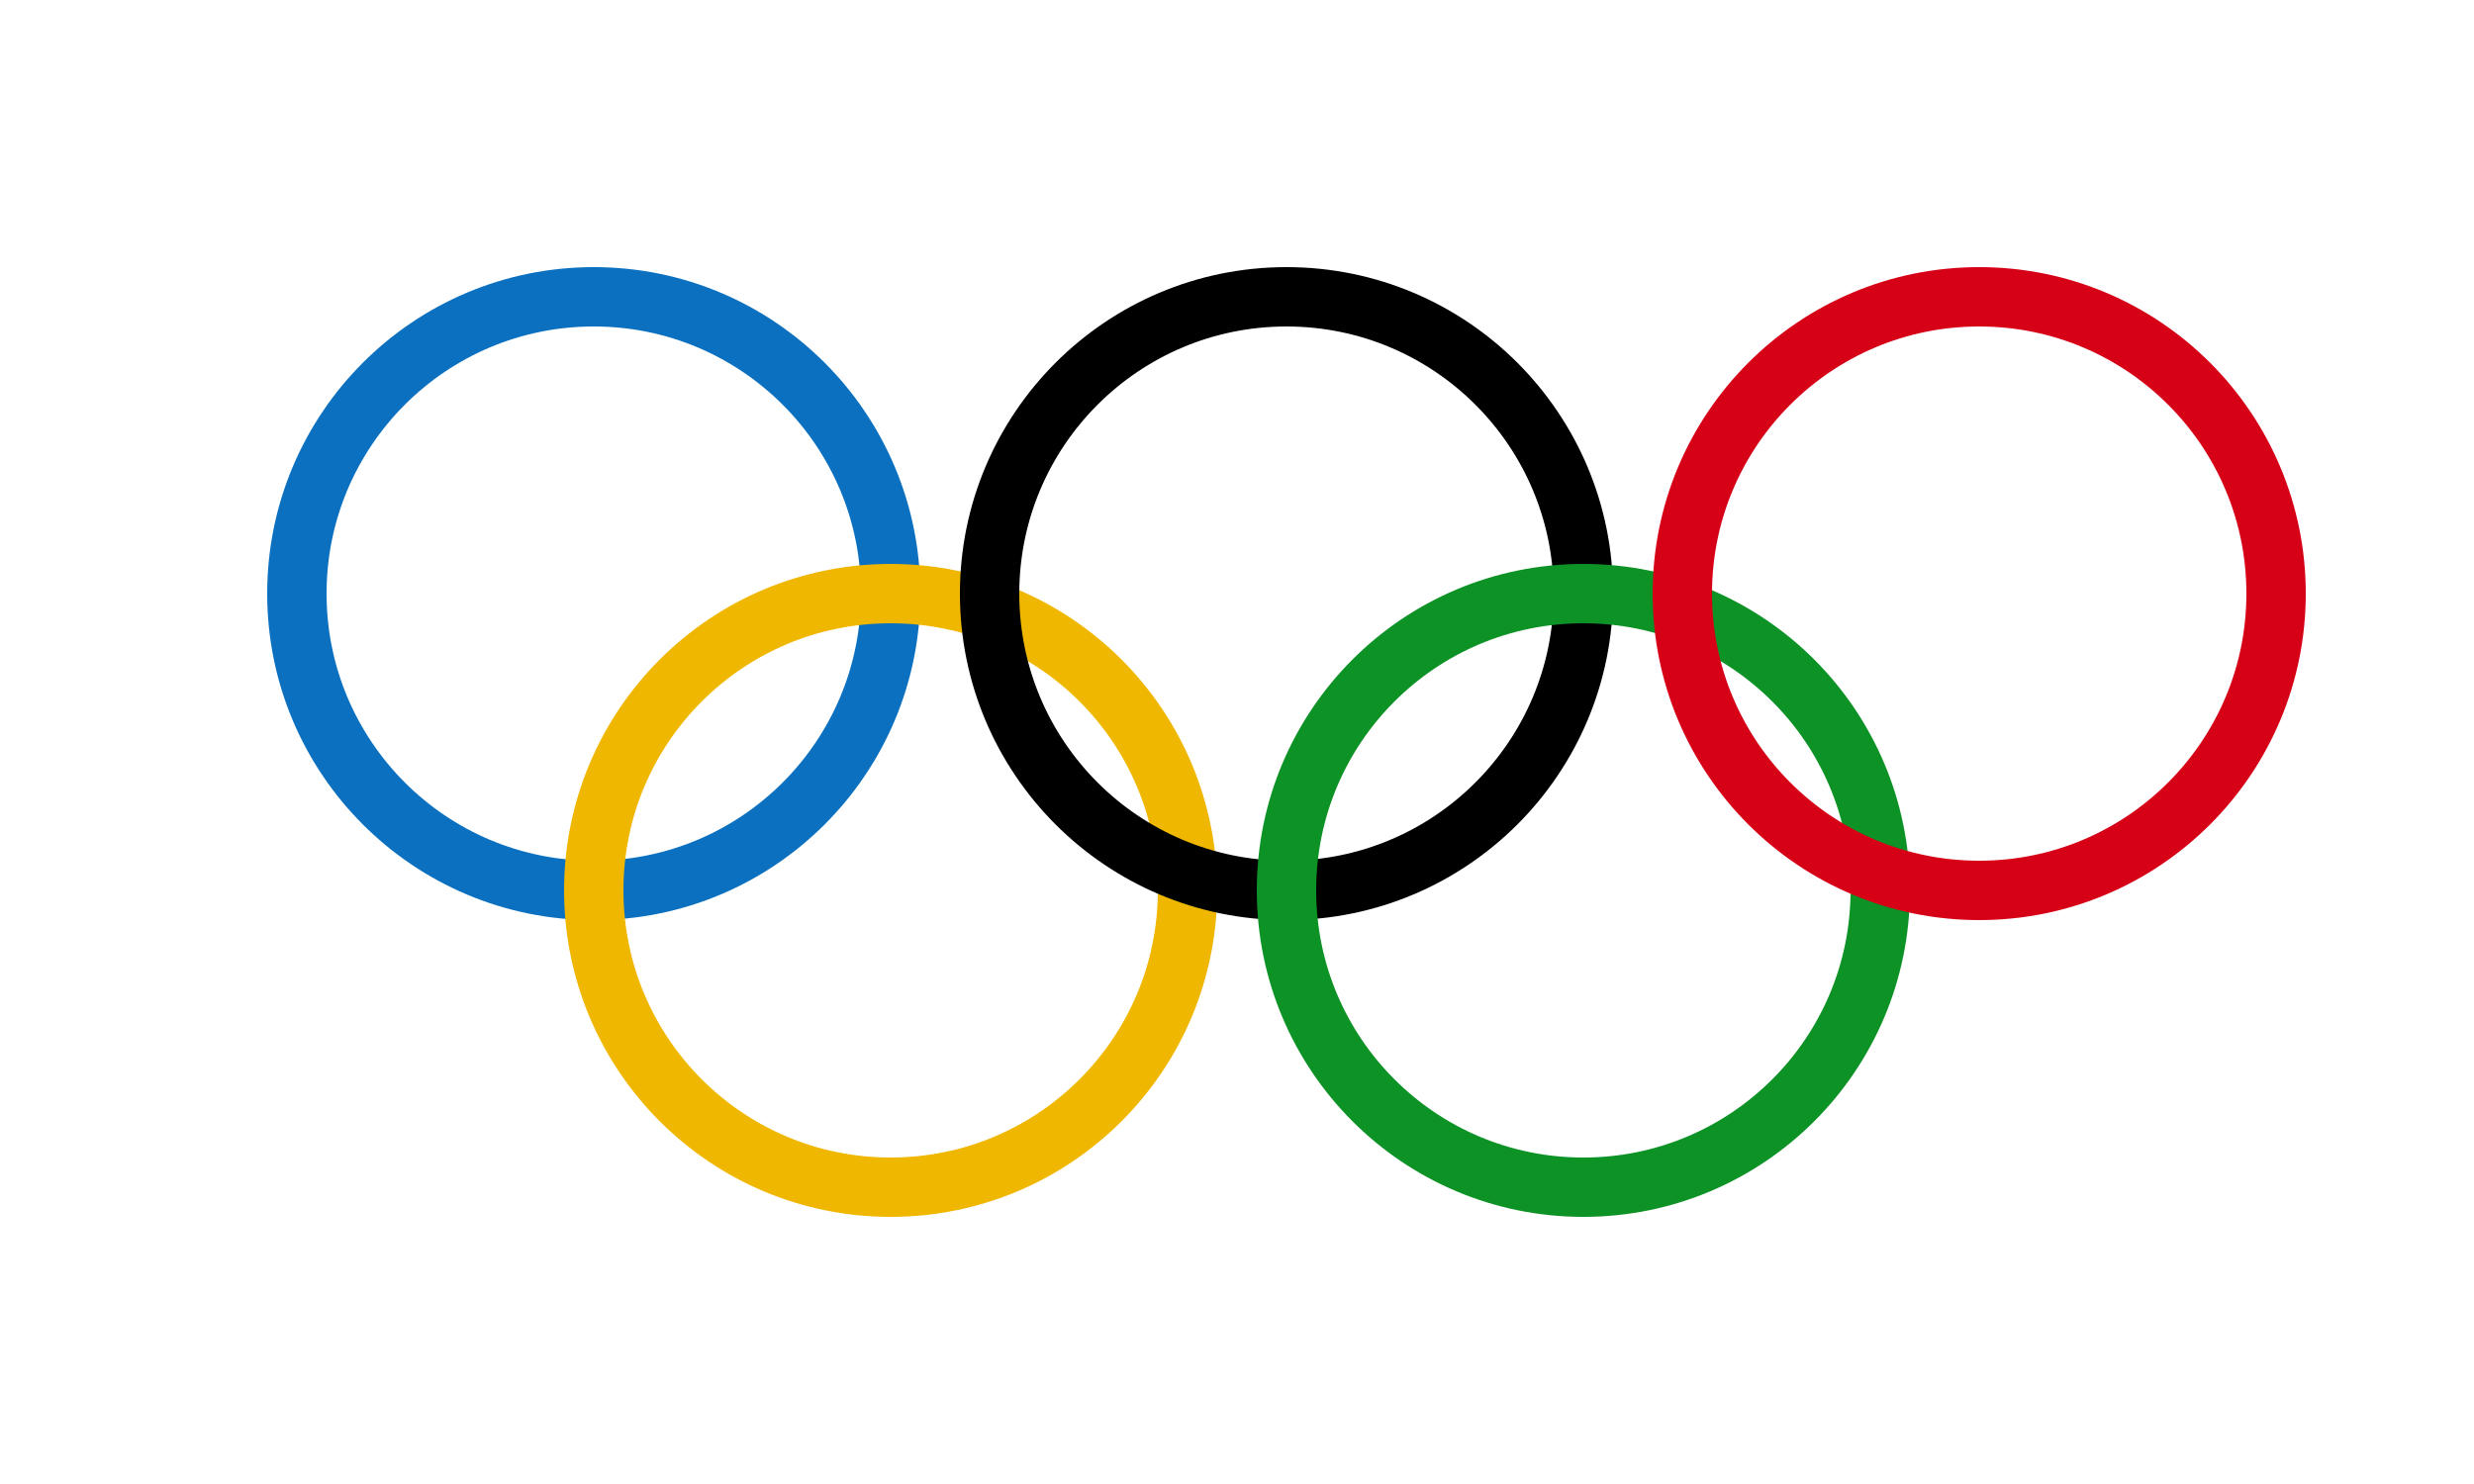
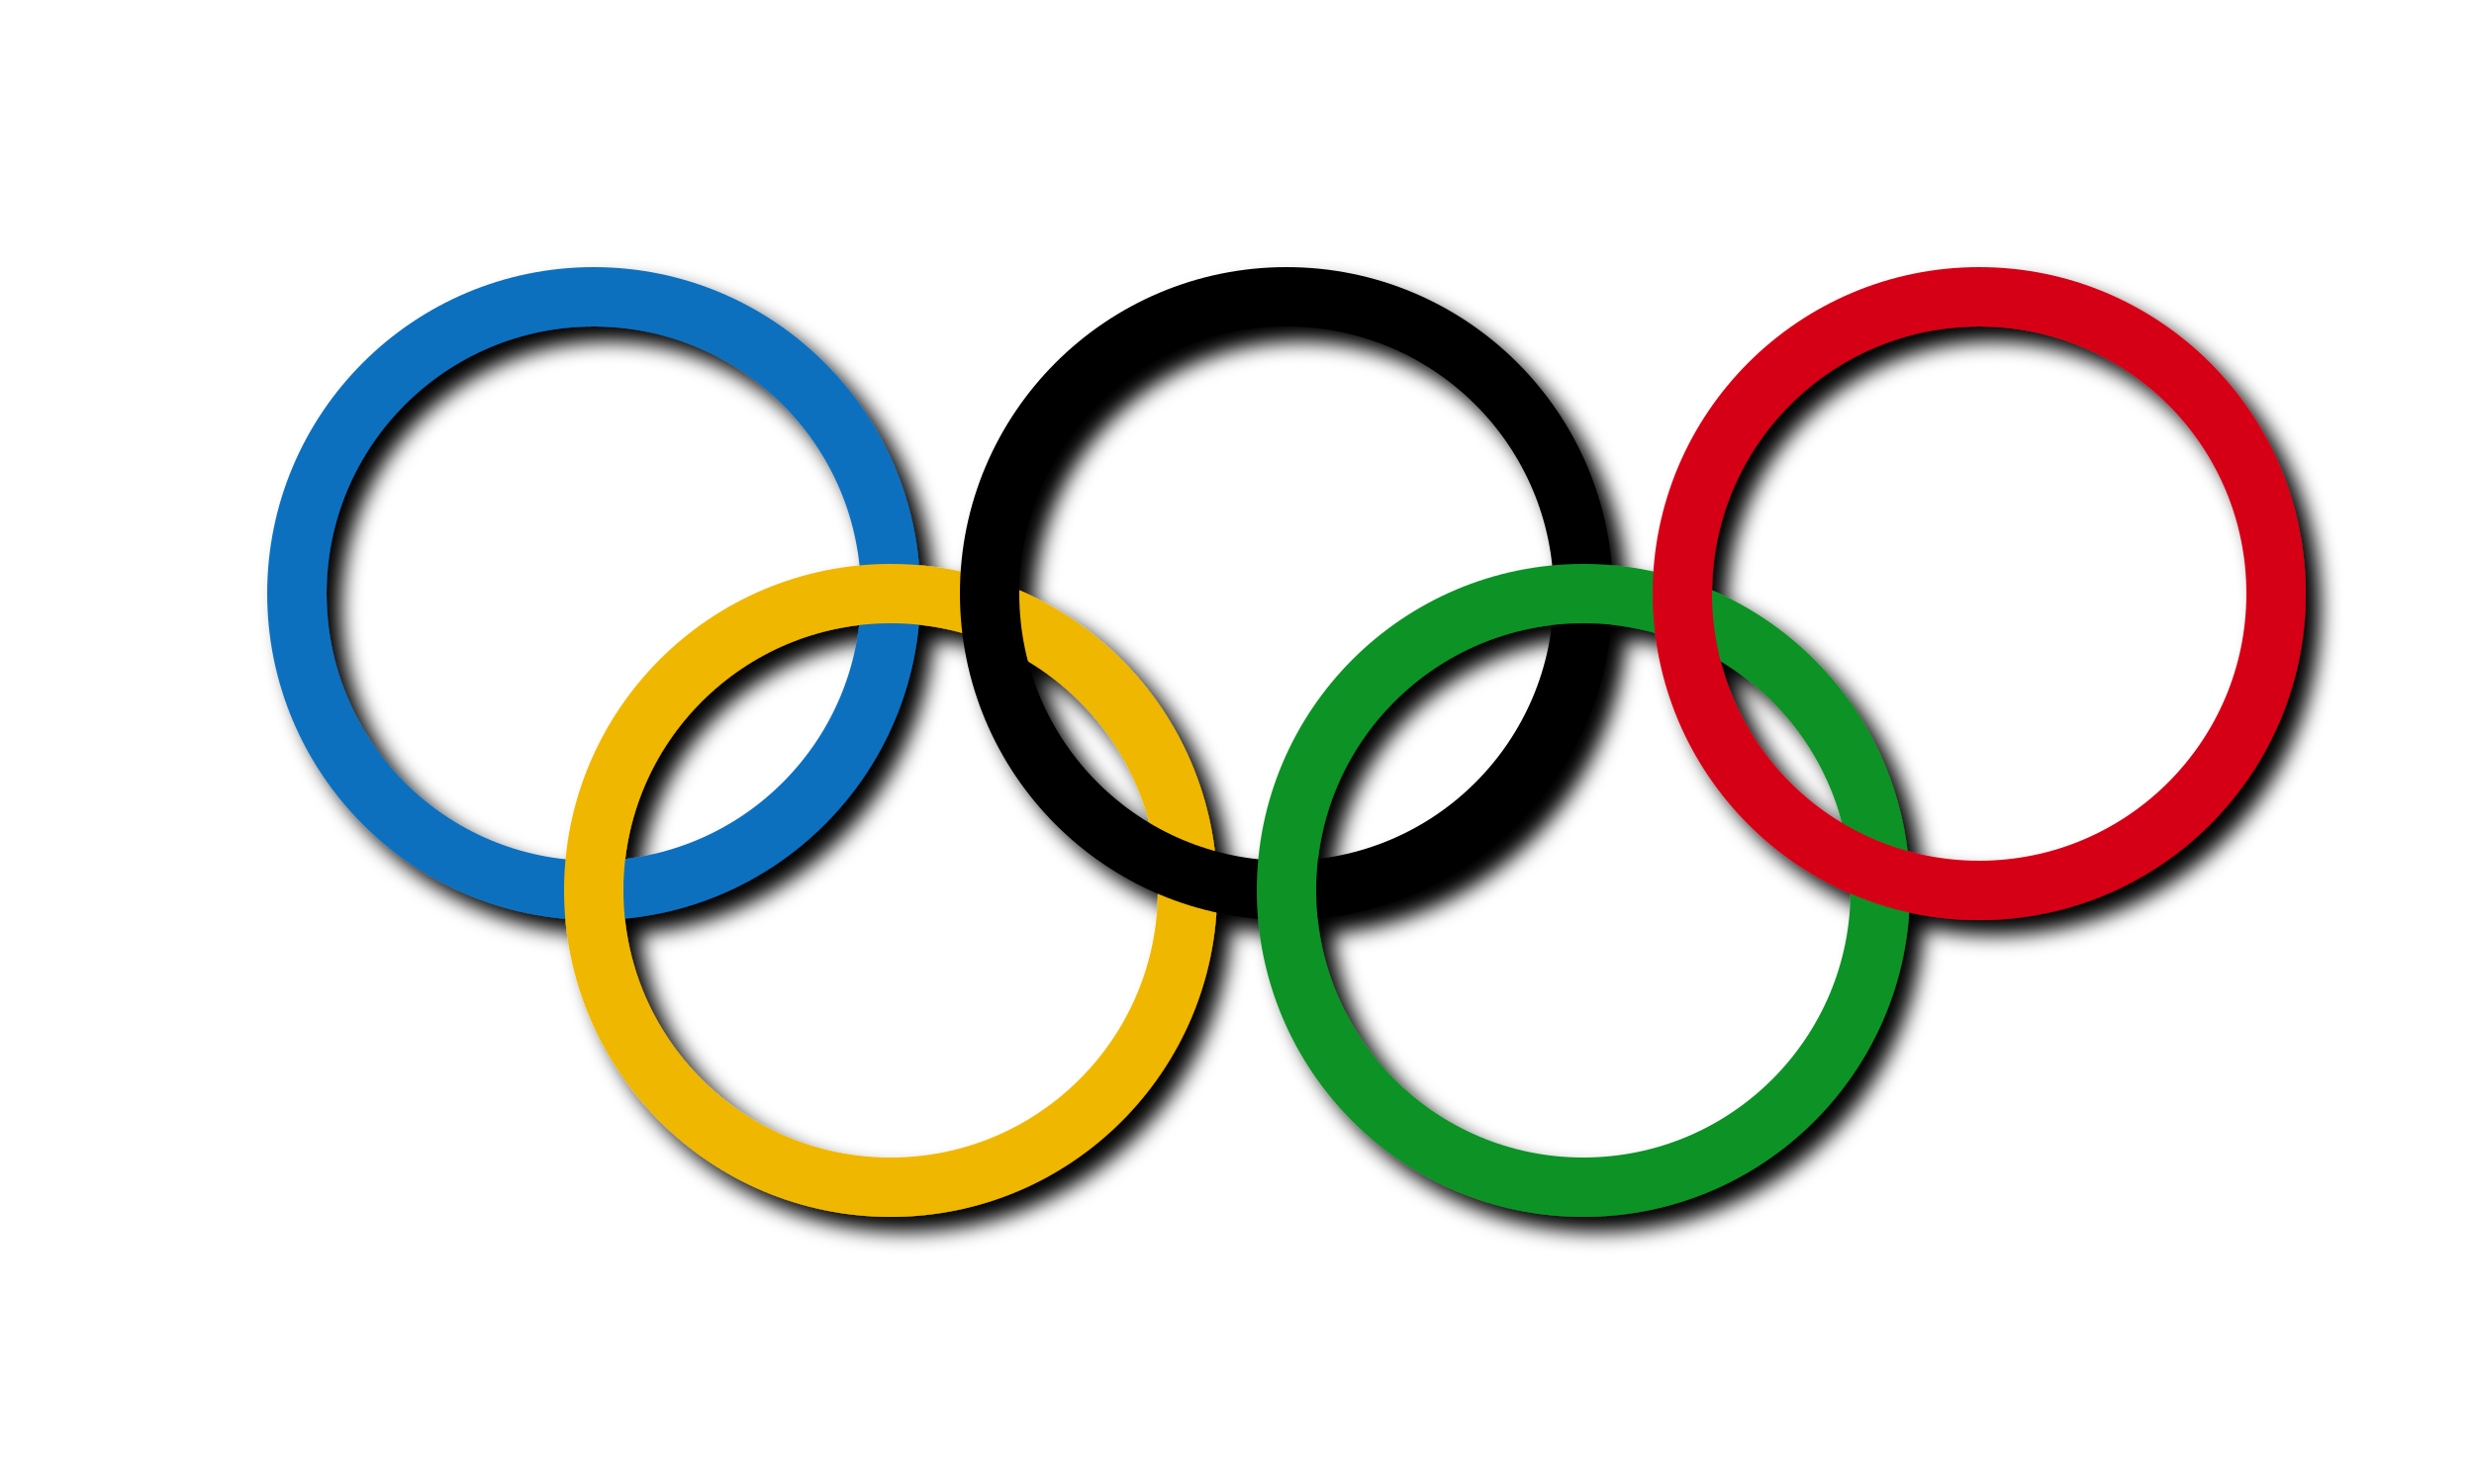
<svg xmlns="http://www.w3.org/2000/svg" xmlns:xlink="http://www.w3.org/1999/xlink" version="1.1" width="500" height="300">
  <defs>
    <circle id="s1" r="60" />
+     <filter id="dropShadow">
+       <feGaussianBlur in="SourceAlpha" stdDeviation="2" />
+       <feOffset dx="3" dy="3" result="offsetblur" />
+       <feFlood flood-color="#000000" />
+       <feComposite in2="offsetblur" operator="in" />
+       <feMerge>
+         <feMergeNode />
+         <feMergeNode in="SourceGraphic" />
+       </feMerge>
+     </filter>
  </defs>
  <symbol id="default">
    <use xlink:href="#s1" x="120" y="120" fill="none" stroke-width="12" stroke="rgb(11, 112, 191)" />
    <use xlink:href="#s1" x="180" y="180" fill="none" stroke-width="12" stroke="rgb(240, 183, 0)" />
    <use xlink:href="#s1" x="260" y="120" fill="none" stroke-width="12" stroke="rgb(0, 0, 0)" />
    <use xlink:href="#s1" x="320" y="180" fill="none" stroke-width="12" stroke="rgb(13, 146, 38)" />
    <use xlink:href="#s1" x="400" y="120" fill="none" stroke-width="12" stroke="rgb(214, 0, 23)" />
  </symbol>
-   <use xlink:href="#default" />
+   <use xlink:href="#default" filter="url(#dropShadow)" />
</svg>
